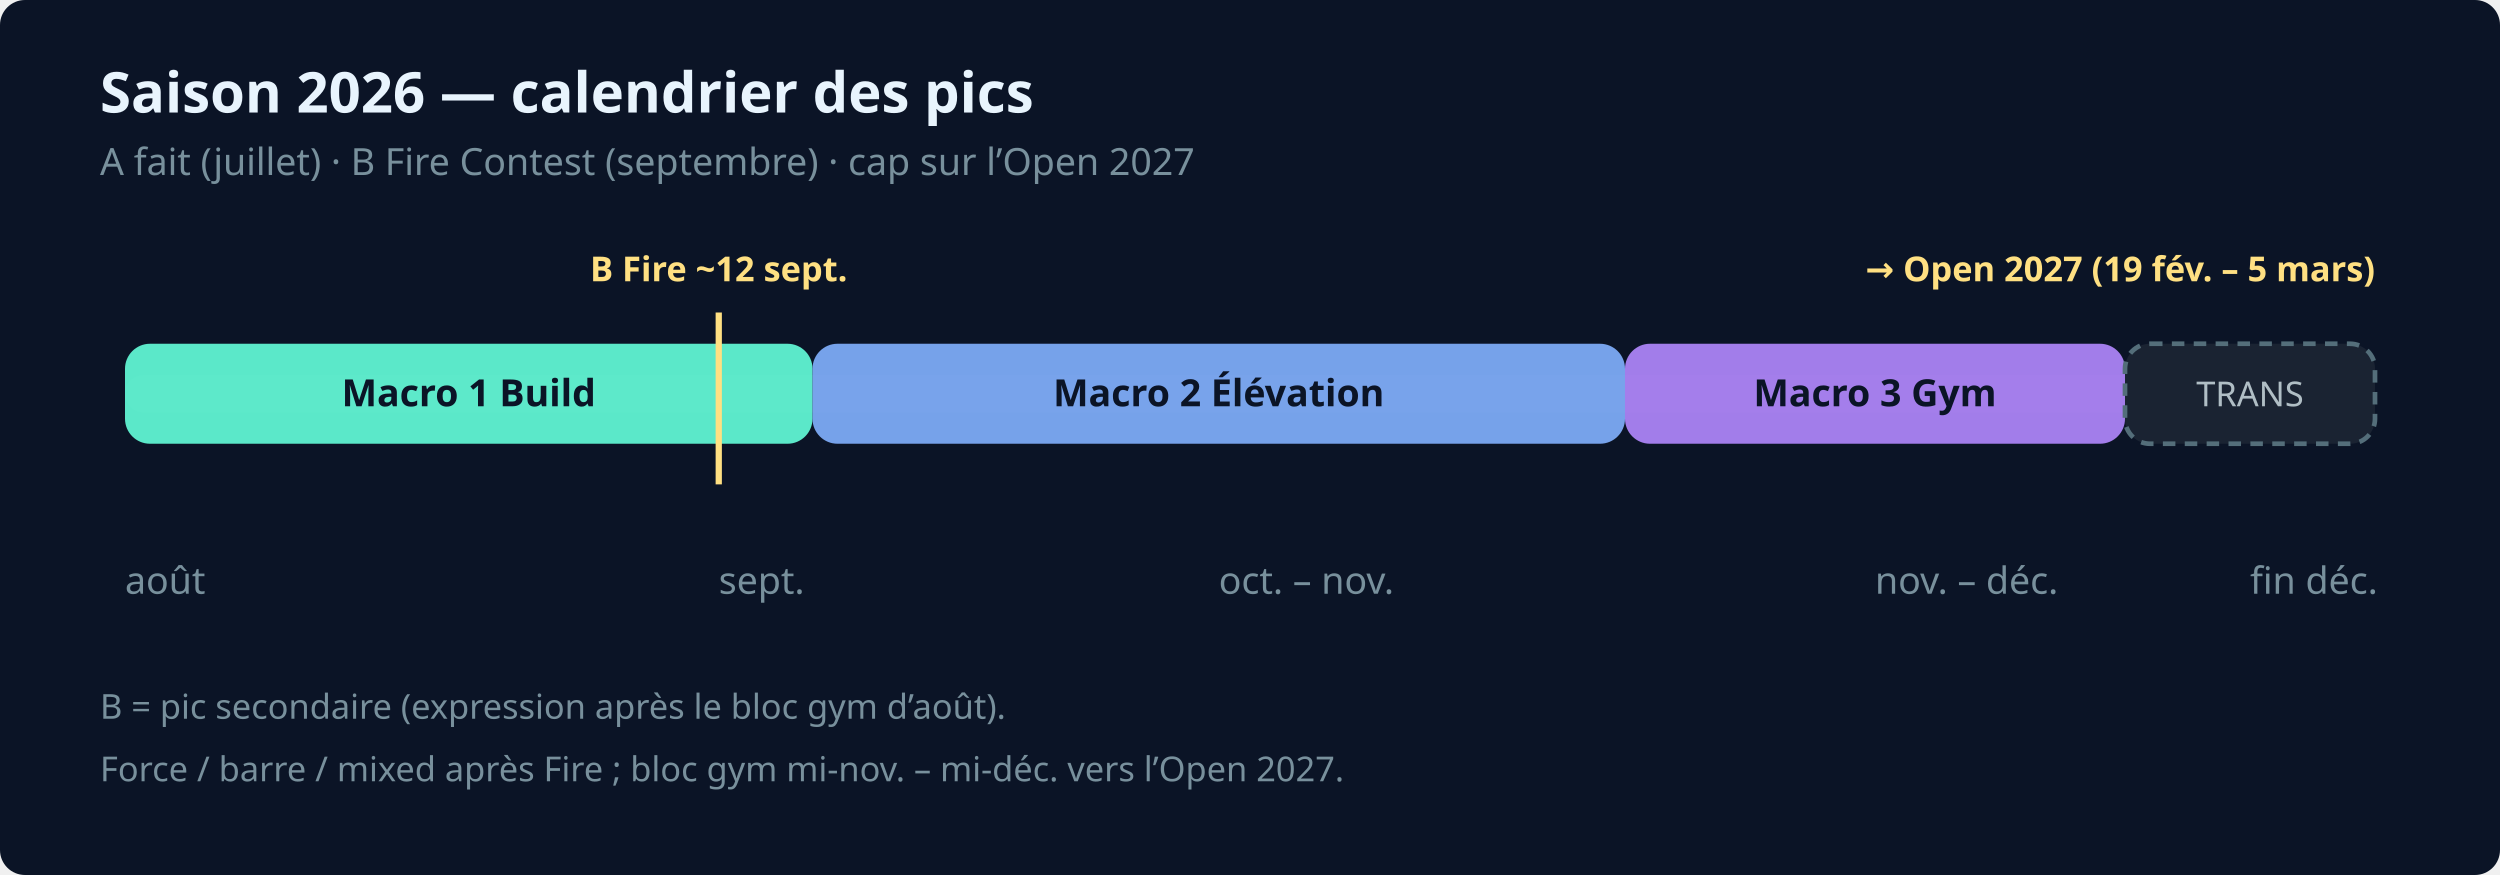
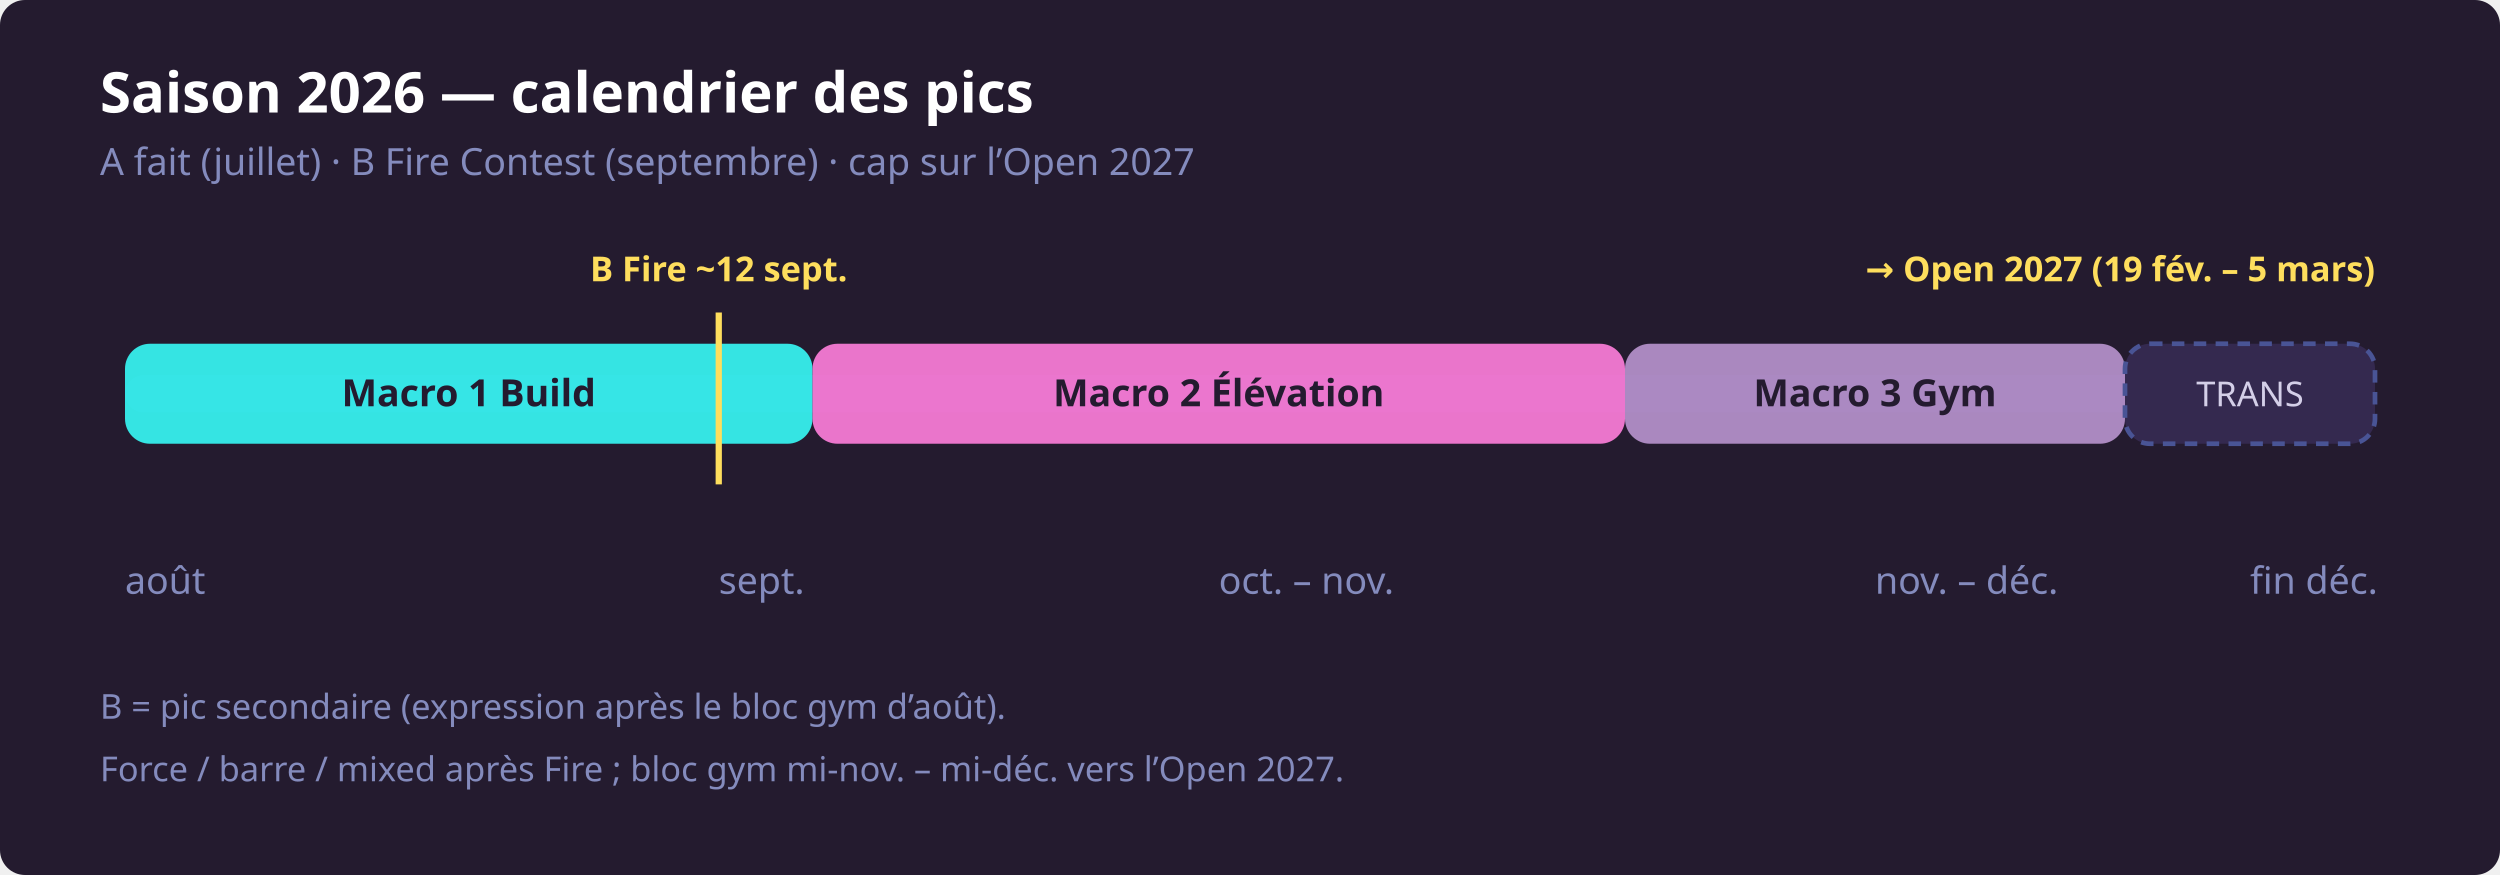
<svg xmlns="http://www.w3.org/2000/svg" viewBox="0 0 800 280" role="img" aria-label="Saison 2026 pics Fire Contest">
  <defs>
    <style>
-       .t { font-family: Syne, 'DM Sans', system-ui, sans-serif; fill: #e8f4fd; }
-       .m { font-family: 'DM Sans', system-ui, sans-serif; fill: #78909c; }
-       .l { font-family: 'DM Sans', system-ui, sans-serif; fill: #b0bec5; }
-       .s { font-family: 'DM Sans', system-ui, sans-serif; fill: #0b1426; font-weight: 700; font-size: 12px; }
+       .t { font-family: 'Space Grotesk', system-ui, sans-serif; fill: #ffffff; }
+       .m { font-family: 'Space Grotesk', system-ui, sans-serif; fill: #848bbd; }
+       .l { font-family: 'Space Grotesk', system-ui, sans-serif; fill: #d4cfe8; }
+       .s { font-family: 'Space Grotesk', system-ui, sans-serif; fill: #241b2f; font-weight: 700; font-size: 12px; }
    </style>
  </defs>
-   <rect width="800" height="280" rx="8" fill="#0b1426" />
+   <rect width="800" height="280" rx="8" fill="#241b2f" />
  <text class="t" x="32" y="36" font-size="18" font-weight="700">Saison 2026 — calendrier des pics</text>
  <text class="m" x="32" y="56" font-size="12">A fait (juillet) · B Fire Contest (septembre) · cap sur l’Open 2027</text>
-   <rect x="40" y="120" width="720" height="12" rx="6" fill="#1a2332" />
-   <rect x="40" y="110" width="220" height="32" rx="8" fill="#64ffda" opacity="0.9" />
+   <rect x="40" y="120" width="720" height="12" rx="6" fill="#34294f" />
+   <rect x="40" y="110" width="220" height="32" rx="8" fill="#36f9f6" opacity="0.9" />
  <text class="s" x="150" y="130" text-anchor="middle">Macro 1 Build</text>
-   <rect x="260" y="110" width="260" height="32" rx="8" fill="#82b1ff" opacity="0.9" />
+   <rect x="260" y="110" width="260" height="32" rx="8" fill="#ff7edb" opacity="0.9" />
  <text class="s" x="390" y="130" text-anchor="middle">Macro 2 Élévation</text>
-   <rect x="520" y="110" width="160" height="32" rx="8" fill="#b388ff" opacity="0.9" />
+   <rect x="520" y="110" width="160" height="32" rx="8" fill="#b893ce" opacity="0.9" />
  <text class="s" x="600" y="130" text-anchor="middle">Macro 3 Gym</text>
-   <rect x="680" y="110" width="80" height="32" rx="8" fill="#1a2332" stroke="#546e7a" stroke-width="1.5" stroke-dasharray="4 3" />
+   <rect x="680" y="110" width="80" height="32" rx="8" fill="#34294f" stroke="#495495" stroke-width="1.5" stroke-dasharray="4 3" />
  <text class="l" x="720" y="130" font-size="11" text-anchor="middle">TRANS</text>
-   <line x1="230" y1="100" x2="230" y2="155" stroke="#ffe082" stroke-width="2" />
-   <text fill="#ffe082" font-family="DM Sans, system-ui, sans-serif" font-size="11" font-weight="700" x="230" y="90" text-anchor="middle">B Fire ~12 sept.</text>
-   <text fill="#ffe082" font-family="DM Sans, system-ui, sans-serif" font-size="11" font-weight="700" x="760" y="90" text-anchor="end">→ Open 2027 (19 fév. – 5 mars)</text>
+   <line x1="230" y1="100" x2="230" y2="155" stroke="#fede5d" stroke-width="2" />
+   <text fill="#fede5d" font-family="DM Sans, system-ui, sans-serif" font-size="11" font-weight="700" x="230" y="90" text-anchor="middle">B Fire ~12 sept.</text>
+   <text fill="#fede5d" font-family="DM Sans, system-ui, sans-serif" font-size="11" font-weight="700" x="760" y="90" text-anchor="end">→ Open 2027 (19 fév. – 5 mars)</text>
  <text class="m" x="40" y="190" font-size="12">août</text>
  <text class="m" x="230" y="190" font-size="12">sept.</text>
  <text class="m" x="390" y="190" font-size="12">oct. – nov.</text>
  <text class="m" x="600" y="190" font-size="12">nov. – déc.</text>
  <text class="m" x="720" y="190" font-size="12">fin déc.</text>
  <text class="m" x="32" y="230" font-size="11">B = pic secondaire (expression après le bloc gym d’août).</text>
  <text class="m" x="32" y="250" font-size="11">Force / barre / mixed après Fire ; bloc gym mi-nov. – mi-déc. vers l’Open 2027.</text>
</svg>
